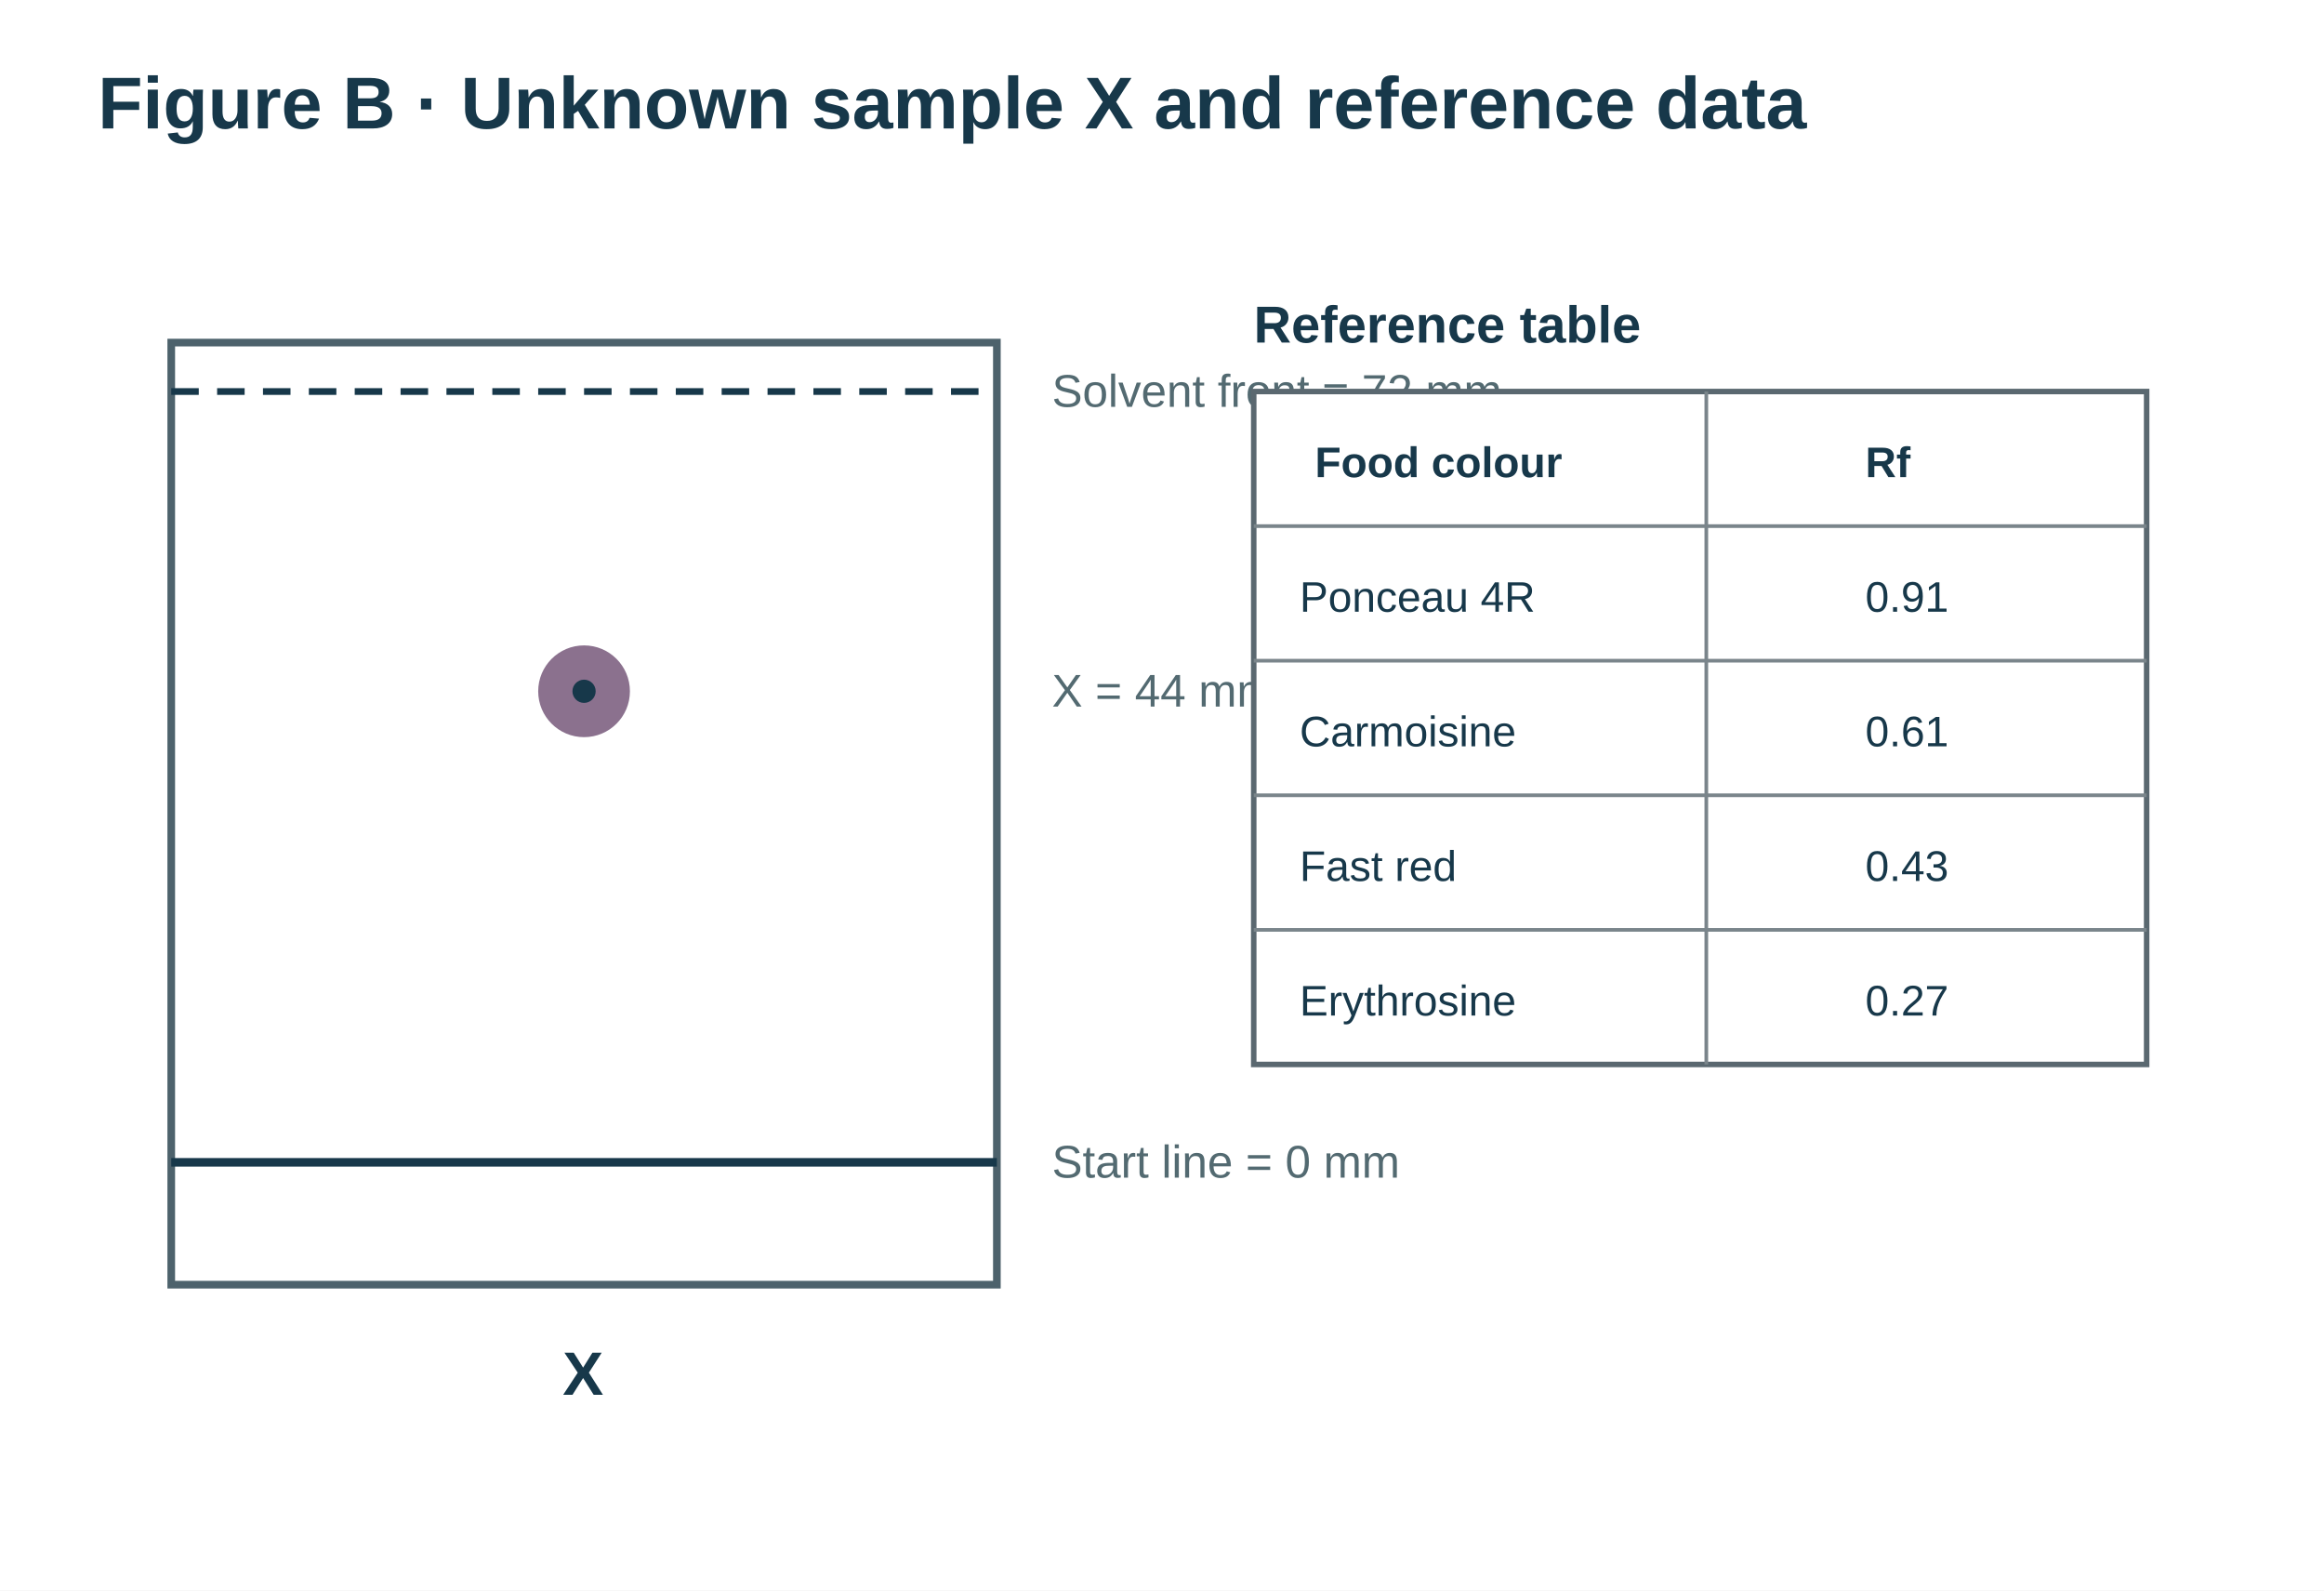
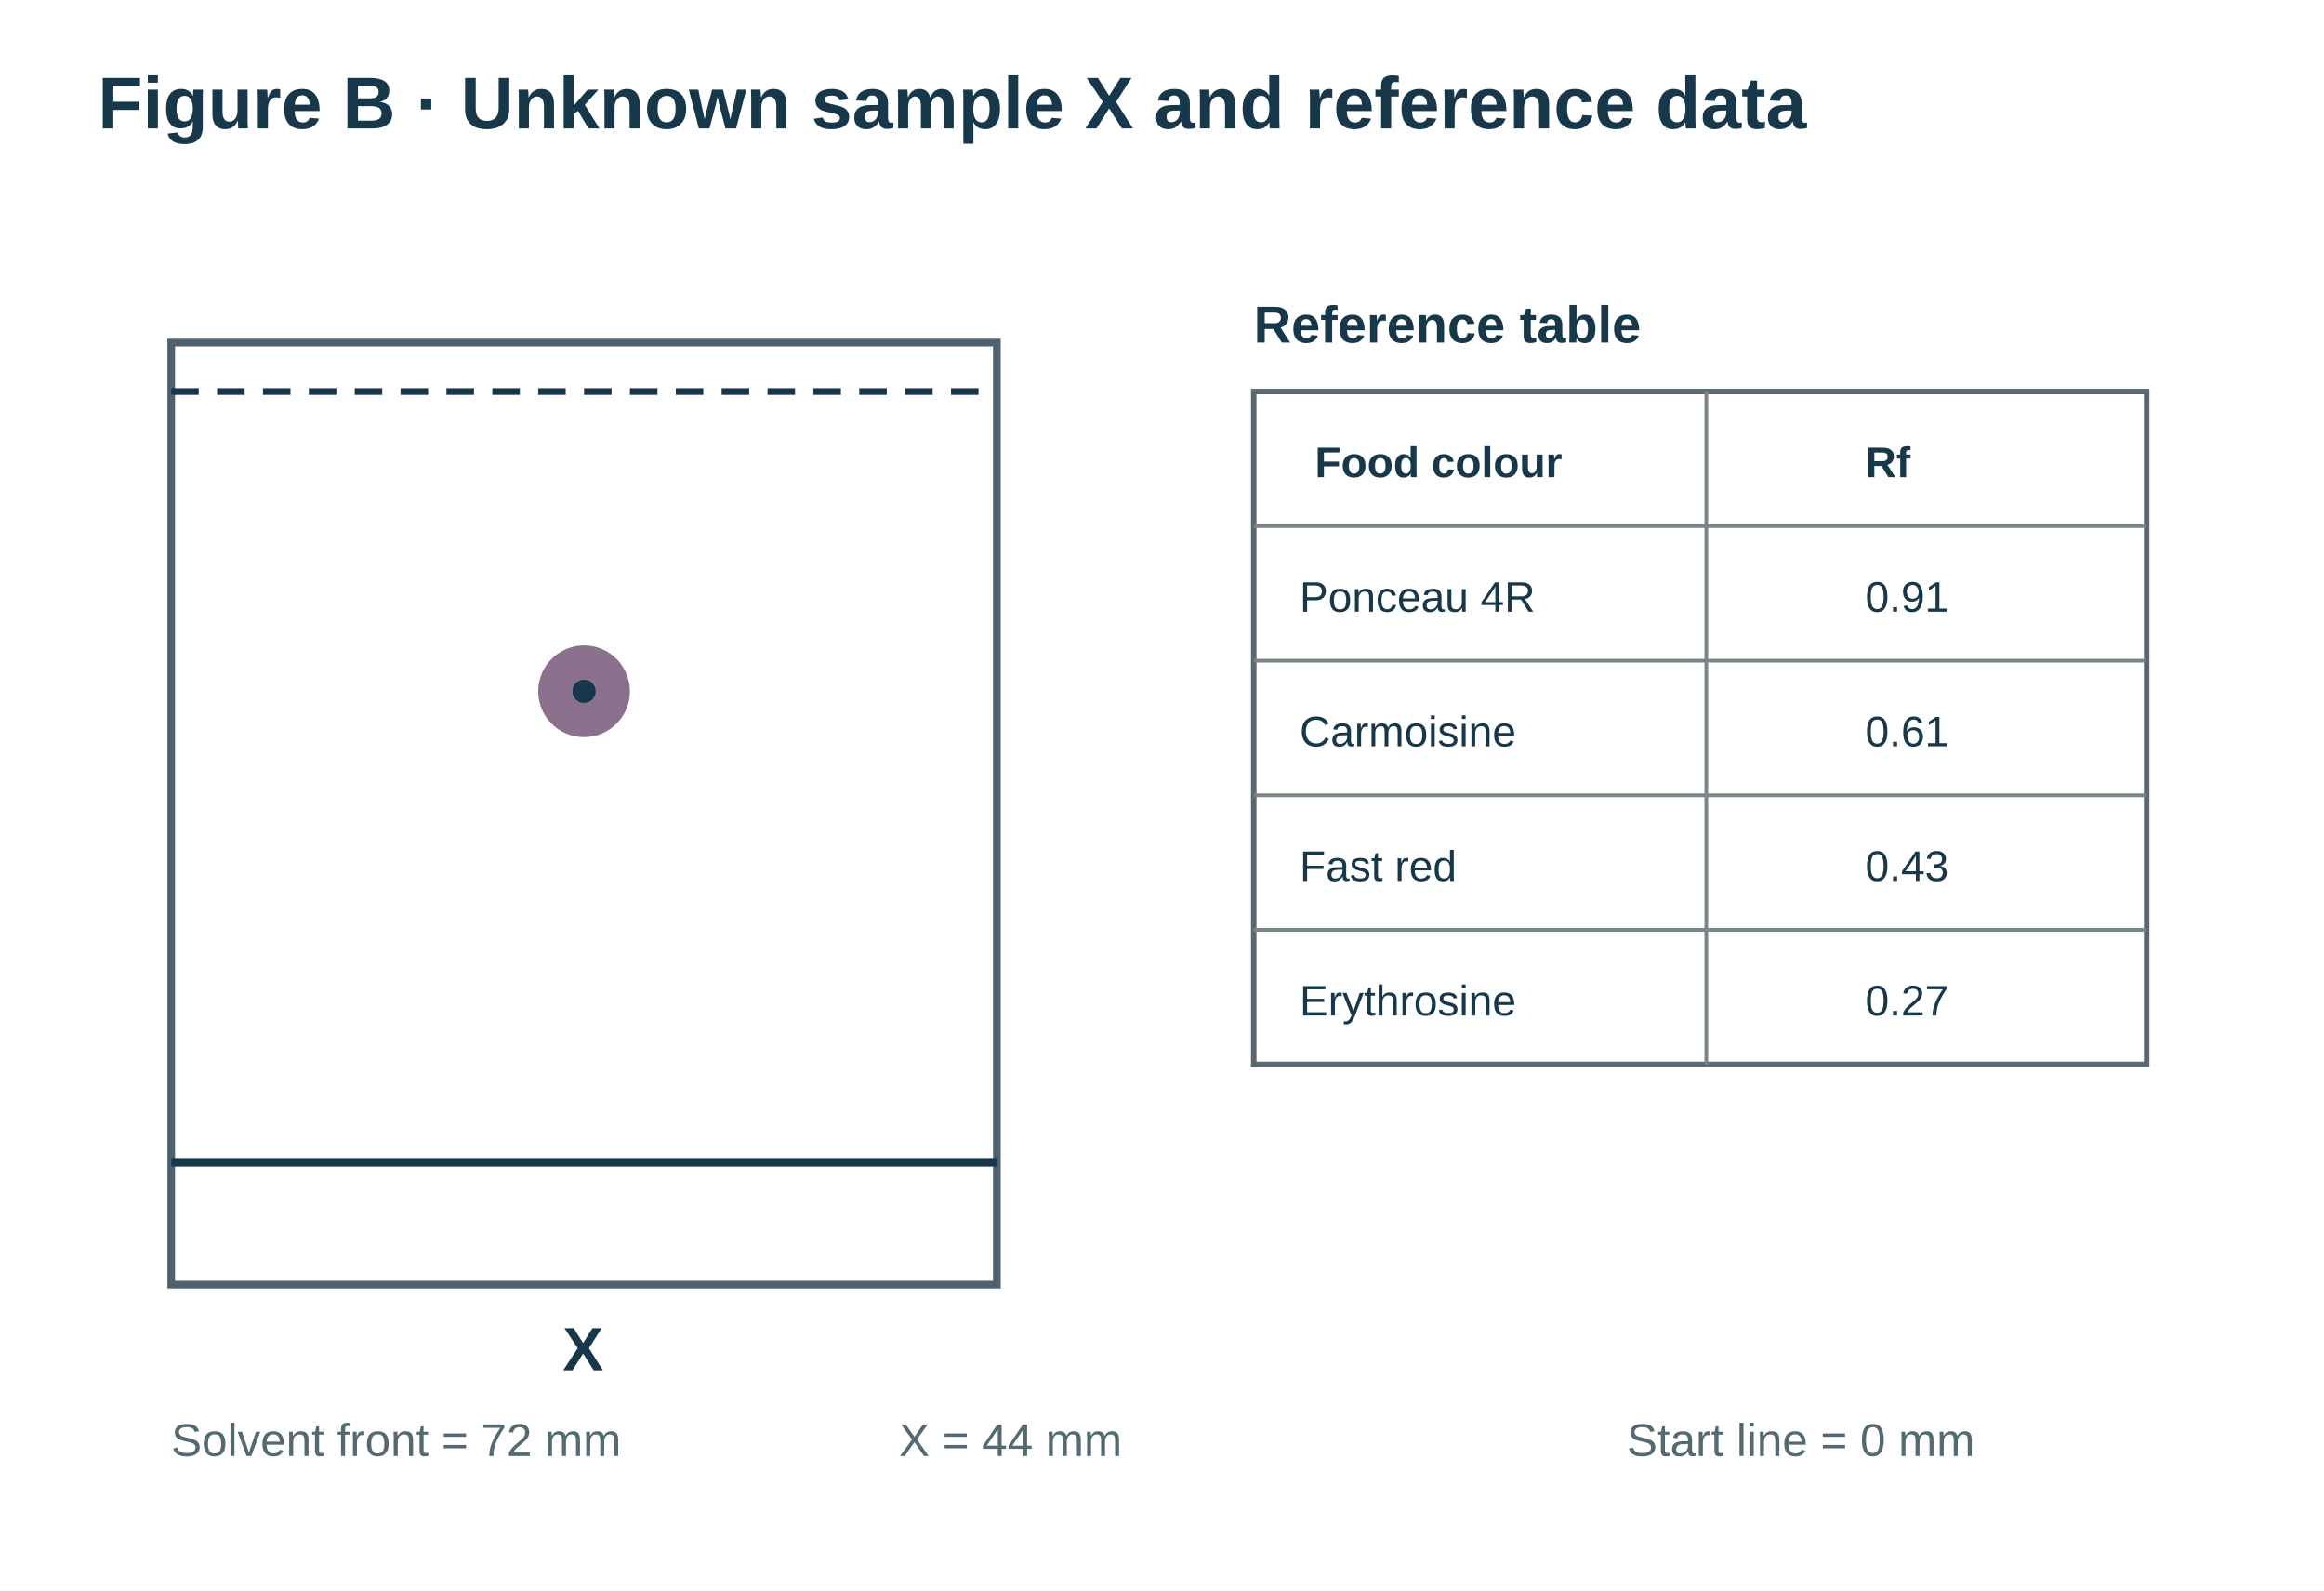
<svg xmlns="http://www.w3.org/2000/svg" viewBox="0 0 760 520" role="img" aria-labelledby="title desc">
  <rect width="760" height="520" fill="#fff" />
  <text x="32" y="42" font-family="Arial,sans-serif" font-size="24" font-weight="700" fill="#17384a">Figure B · Unknown sample X and reference data</text>
  <rect x="56" y="112" width="270" height="308" fill="#fff" stroke="#4d626c" stroke-width="2.5" />
  <path d="M56 128H326" stroke="#17384a" stroke-width="2.2" stroke-dasharray="9 6" />
  <path d="M56 380H326" stroke="#17384a" stroke-width="2.8" />
  <circle cx="191" cy="226" r="15" fill="#8b718e" />
  <circle cx="191" cy="226" r="3.8" fill="#17384a" />
-   <text x="184" y="456" font-family="Arial,sans-serif" font-size="20" font-weight="700" fill="#17384a">X</text>
+   <text x="184" y="448" font-family="Arial,sans-serif" font-size="20" font-weight="700" fill="#17384a">X</text>
  <g font-family="Arial,sans-serif" font-size="15" fill="#536a71">
-     <text x="344" y="133">Solvent front = 72 mm</text>
-     <text x="344" y="231">X = 44 mm</text>
-     <text x="344" y="385">Start line = 0 mm</text>
+     <text x="56" y="476">Solvent front = 72 mm</text>
+     <text x="294" y="476">X = 44 mm</text>
+     <text x="532" y="476">Start line = 0 mm</text>
  </g>
  <text x="410" y="112" font-family="Arial,sans-serif" font-size="17" font-weight="700" fill="#17384a">Reference table</text>
  <rect x="410" y="128" width="292" height="220" fill="#fff" stroke="#5a6870" stroke-width="1.8" />
  <path d="M410 172H702 M410 216H702 M410 260H702 M410 304H702 M558 128V348" stroke="#7a858b" stroke-width="1.2" />
  <g font-family="Arial,sans-serif" font-size="14" fill="#17384a">
    <text x="430" y="156" font-weight="700">Food colour</text>
    <text x="610" y="156" font-weight="700">Rf</text>
    <text x="425" y="200">Ponceau 4R</text>
    <text x="610" y="200">0.91</text>
    <text x="425" y="244">Carmoisine</text>
    <text x="610" y="244">0.61</text>
    <text x="425" y="288">Fast red</text>
    <text x="610" y="288">0.43</text>
    <text x="425" y="332">Erythrosine</text>
    <text x="610" y="332">0.27</text>
  </g>
</svg>
